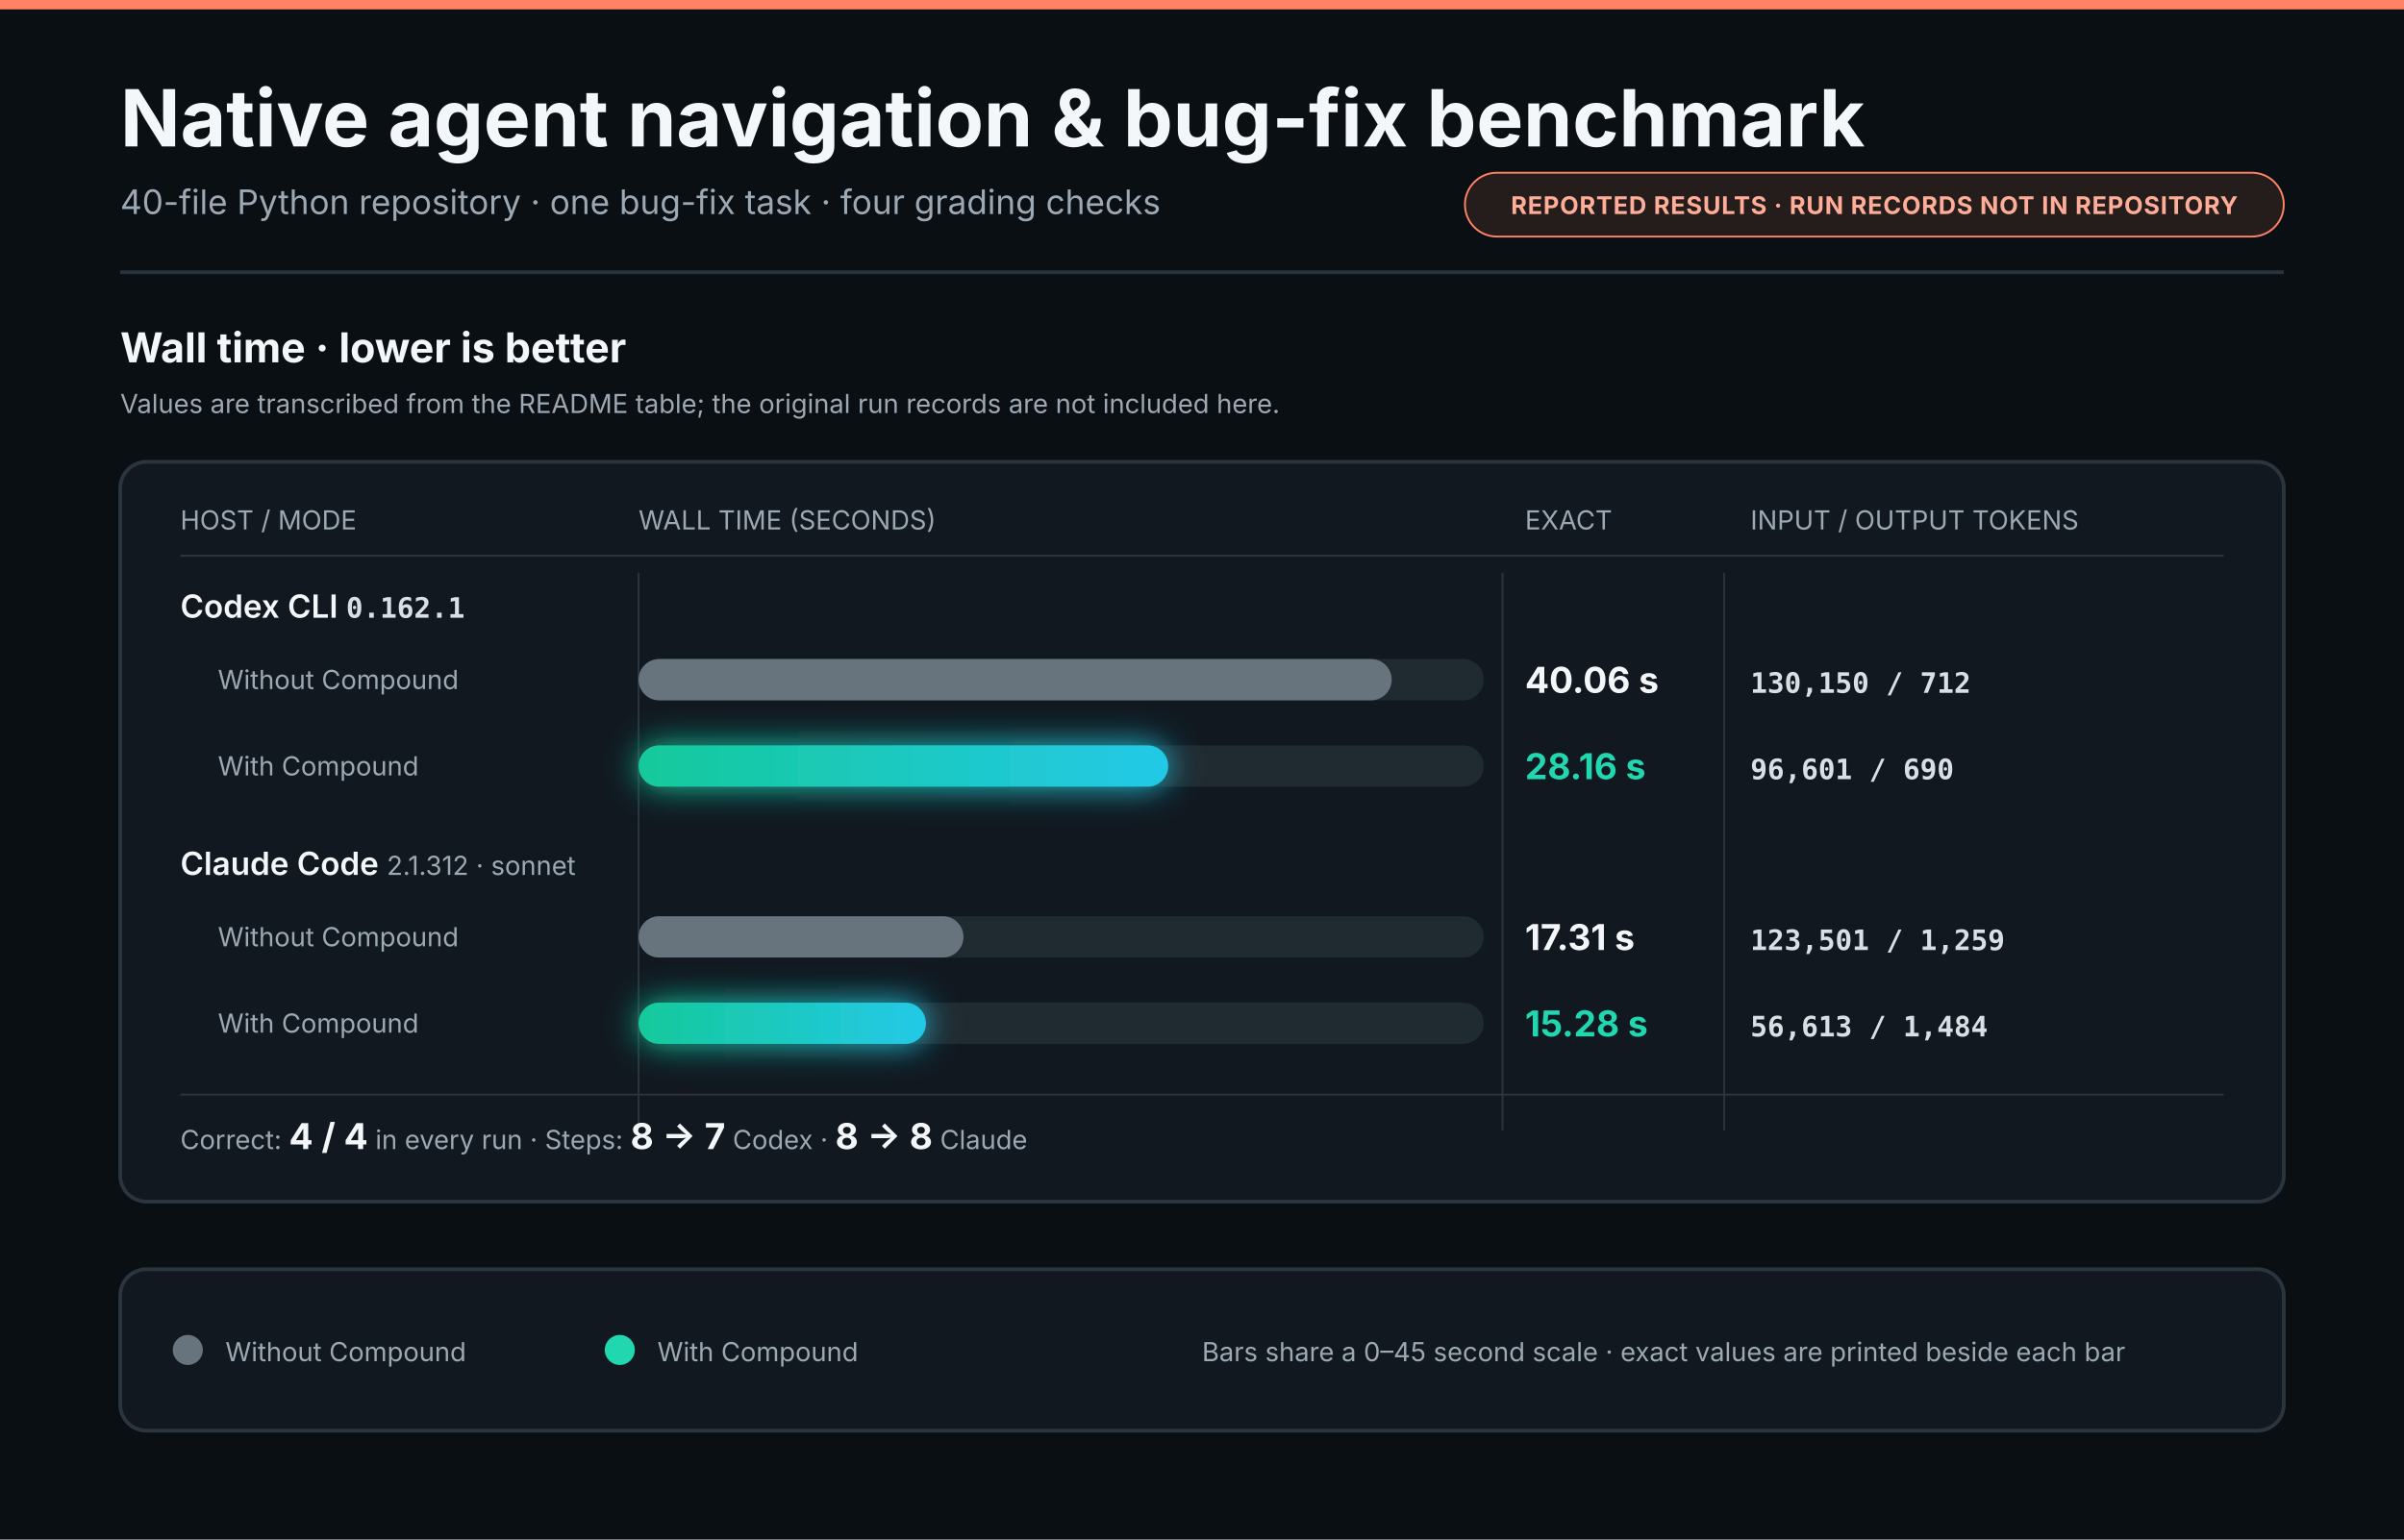
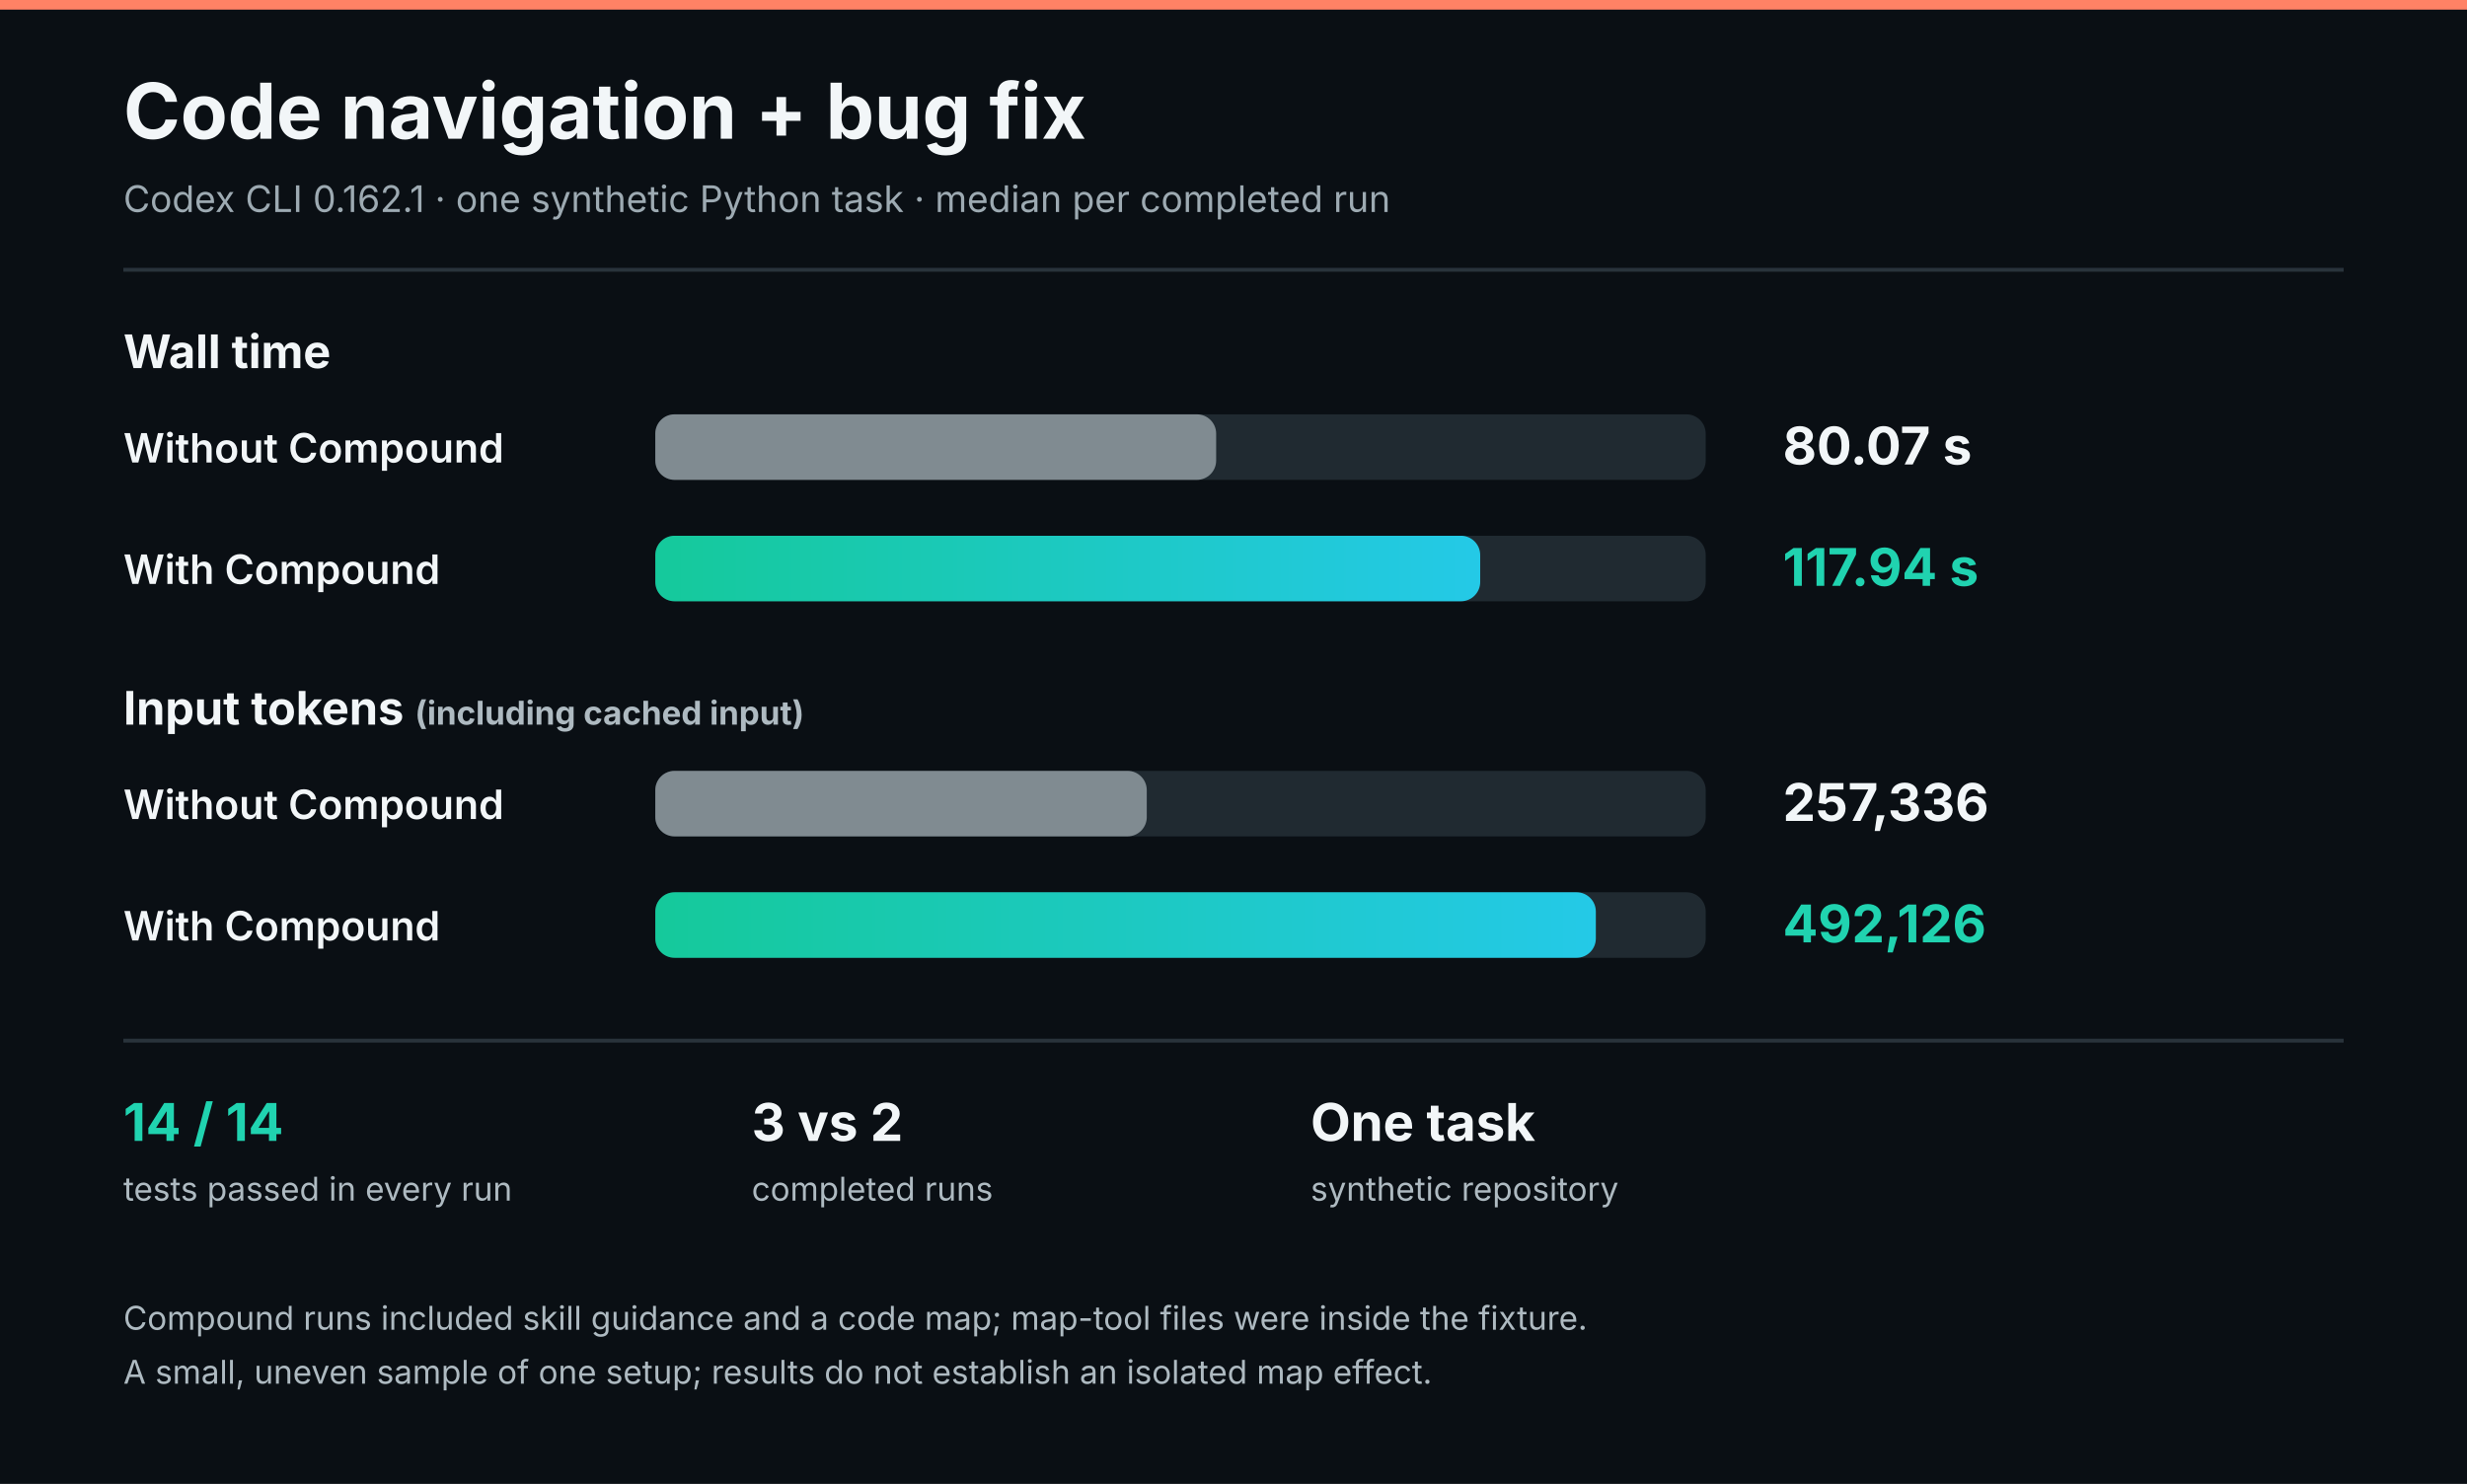
- <svg xmlns="http://www.w3.org/2000/svg" width="1280" height="820" viewBox="0 0 1280 820" role="img" aria-labelledby="title desc">
+ <svg xmlns="http://www.w3.org/2000/svg" width="1280" height="770" viewBox="0 0 1280 770" role="img" aria-labelledby="title description">
  <defs>
-     <linearGradient id="teal" x1="0" x2="1" y1="0" y2="0">
-       <stop offset="0" stop-color="#15c99b" />
+     <linearGradient id="accent" x1="0" x2="1">
+       <stop stop-color="#15c99b" />
      <stop offset="1" stop-color="#24c9e7" />
    </linearGradient>
-     <filter id="glow" x="-30%" y="-100%" width="160%" height="300%">
-       <feGaussianBlur stdDeviation="9" result="blur" />
-       <feMerge>
-         <feMergeNode in="blur" />
-         <feMergeNode in="SourceGraphic" />
-       </feMerge>
-     </filter>
    <style>
-       .title { font: 700 42px Inter, ui-sans-serif, -apple-system, BlinkMacSystemFont, "Segoe UI", sans-serif; fill: #f3f7fa; }
-       .subtitle { font: 400 18px Inter, ui-sans-serif, -apple-system, BlinkMacSystemFont, "Segoe UI", sans-serif; fill: #9ca8b2; }
-       .section { font: 700 22px Inter, ui-sans-serif, -apple-system, BlinkMacSystemFont, "Segoe UI", sans-serif; fill: #f3f7fa; }
-       .label { font: 600 17px Inter, ui-sans-serif, -apple-system, BlinkMacSystemFont, "Segoe UI", sans-serif; fill: #f3f7fa; }
-       .small { font: 400 14px Inter, ui-sans-serif, -apple-system, BlinkMacSystemFont, "Segoe UI", sans-serif; fill: #9ca8b2; }
-       .value { font: 700 19px Inter, ui-sans-serif, -apple-system, BlinkMacSystemFont, "Segoe UI", sans-serif; fill: #f3f7fa; }
-       .value-teal { font: 700 19px Inter, ui-sans-serif, -apple-system, BlinkMacSystemFont, "Segoe UI", sans-serif; fill: #21d7b0; }
-       .mono { font: 600 15px ui-monospace, SFMono-Regular, Menlo, Consolas, monospace; fill: #d8e0e5; }
+       text { font-family: -apple-system, BlinkMacSystemFont, "Segoe UI", sans-serif; fill: #f2f6f8; }
+       .title { font-size: 40px; font-weight: 700; }
+       .subtitle { font-size: 19px; fill: #9daab2; }
+       .section { font-size: 24px; font-weight: 700; }
+       .label { font-size: 21px; font-weight: 600; }
+       .value { font-size: 27px; font-weight: 700; }
+       .accent { fill: #20d3b0; }
+       .note { font-size: 17px; fill: #aebac1; }
    </style>
  </defs>
-   <rect width="1280" height="820" fill="#0a0f14" />
-   <rect x="0" y="0" width="1280" height="5" fill="#ff8265" />
-   <text x="64" y="78" class="title">Native agent navigation &amp; bug-fix benchmark</text>
-   <text x="64" y="114" class="subtitle">40-file Python repository · one bug-fix task · four grading checks</text>
-   <rect x="780" y="92" width="436" height="34" rx="17" fill="#241d1b" stroke="#ff8265" stroke-width="1" />
-   <text x="998" y="114" text-anchor="middle" style="font:700 13px Inter, ui-sans-serif, -apple-system, BlinkMacSystemFont, &quot;Segoe UI&quot;, sans-serif; fill:#ffad99; letter-spacing:.4px">REPORTED RESULTS · RUN RECORDS NOT IN REPOSITORY</text>
-   <line x1="64" y1="145" x2="1216" y2="145" stroke="#29333b" stroke-width="2" />
-   <text x="64" y="193" class="section">Wall time · lower is better</text>
-   <text x="64" y="220" class="small">Values are transcribed from the README table; the original run records are not included here.</text>
-   <rect x="64" y="246" width="1152" height="394" rx="14" fill="#111820" stroke="#2a353d" stroke-width="2" />
-   <text x="96" y="282" class="small">HOST / MODE</text>
-   <text x="340" y="282" class="small">WALL TIME (SECONDS)</text>
-   <text x="812" y="282" class="small">EXACT</text>
-   <text x="932" y="282" class="small">INPUT / OUTPUT TOKENS</text>
-   <line x1="96" y1="296" x2="1184" y2="296" stroke="#2a353d" stroke-width="1" />
-   <line x1="340" y1="305" x2="340" y2="602" stroke="#29343c" stroke-width="1" />
-   <line x1="800" y1="305" x2="800" y2="602" stroke="#29343c" stroke-width="1" />
-   <line x1="918" y1="305" x2="918" y2="602" stroke="#29343c" stroke-width="1" />
-   <text x="96" y="329" class="label">Codex CLI <tspan class="mono">0.162.1</tspan>
+   <rect width="1280" height="770" fill="#0a0f14" />
+   <rect width="1280" height="5" fill="#ff8265" />
+   <text x="64" y="72" class="title">Code navigation + bug fix</text>
+   <text x="64" y="110" class="subtitle">Codex CLI 0.162.1 · one synthetic Python task · median per completed run</text>
+   <line x1="64" y1="140" x2="1216" y2="140" stroke="#29333b" stroke-width="2" />
+   <text x="64" y="191" class="section">Wall time</text>
+   <text x="64" y="240" class="label">Without Compound</text>
+   <rect x="340" y="215" width="545" height="34" rx="10" fill="#202a31" />
+   <rect x="340" y="215" width="291" height="34" rx="10" fill="#808b91" />
+   <text x="925" y="241" class="value">80.07 s</text>
+   <text x="64" y="303" class="label">With Compound</text>
+   <rect x="340" y="278" width="545" height="34" rx="10" fill="#202a31" />
+   <rect x="340" y="278" width="428" height="34" rx="10" fill="url(#accent)" />
+   <text x="925" y="304" class="value accent">117.94 s</text>
+   <text x="64" y="376" class="section">Input tokens <tspan class="note">(including cached input)</tspan>
  </text>
-   <text x="116" y="367" class="small">Without Compound</text>
-   <text x="116" y="413" class="small">With Compound</text>
-   <rect x="340" y="351" width="450" height="22" rx="11" fill="#202a31" />
-   <rect x="340" y="351" width="401" height="22" rx="11" fill="#68747d" />
-   <rect x="340" y="397" width="450" height="22" rx="11" fill="#202a31" />
-   <rect x="340" y="397" width="282" height="22" rx="11" fill="url(#teal)" filter="url(#glow)" />
-   <text x="812" y="369" class="value">40.06 s</text>
-   <text x="812" y="415" class="value-teal">28.16 s</text>
-   <text x="932" y="369" class="mono">130,150 / 712</text>
-   <text x="932" y="415" class="mono">96,601 / 690</text>
-   <text x="96" y="466" class="label">Claude Code <tspan class="small">2.1.312 · sonnet</tspan>
-   </text>
-   <text x="116" y="504" class="small">Without Compound</text>
-   <text x="116" y="550" class="small">With Compound</text>
-   <rect x="340" y="488" width="450" height="22" rx="11" fill="#202a31" />
-   <rect x="340" y="488" width="173" height="22" rx="11" fill="#68747d" />
-   <rect x="340" y="534" width="450" height="22" rx="11" fill="#202a31" />
-   <rect x="340" y="534" width="153" height="22" rx="11" fill="url(#teal)" filter="url(#glow)" />
-   <text x="812" y="506" class="value">17.31 s</text>
-   <text x="812" y="552" class="value-teal">15.28 s</text>
-   <text x="932" y="506" class="mono">123,501 / 1,259</text>
-   <text x="932" y="552" class="mono">56,613 / 1,484</text>
-   <line x1="96" y1="583" x2="1184" y2="583" stroke="#2a353d" stroke-width="1" />
-   <text x="96" y="612" class="small">Correct: <tspan class="value">4 / 4</tspan> in every run · Steps: <tspan class="value">8 → 7</tspan> Codex · <tspan class="value">8 → 8</tspan> Claude</text>
-   <rect x="64" y="676" width="1152" height="86" rx="14" fill="#111820" stroke="#2a353d" stroke-width="2" />
-   <circle cx="100" cy="719" r="8" fill="#68747d" />
-   <text x="120" y="725" class="small">Without Compound</text>
-   <circle cx="330" cy="719" r="8" fill="#21d7b0" />
-   <text x="350" y="725" class="small">With Compound</text>
-   <text x="640" y="725" class="small">Bars share a 0–45 second scale · exact values are printed beside each bar</text>
+   <text x="64" y="425" class="label">Without Compound</text>
+   <rect x="340" y="400" width="545" height="34" rx="10" fill="#202a31" />
+   <rect x="340" y="400" width="255" height="34" rx="10" fill="#808b91" />
+   <text x="925" y="426" class="value">257,336</text>
+   <text x="64" y="488" class="label">With Compound</text>
+   <rect x="340" y="463" width="545" height="34" rx="10" fill="#202a31" />
+   <rect x="340" y="463" width="488" height="34" rx="10" fill="url(#accent)" />
+   <text x="925" y="489" class="value accent">492,126</text>
+   <line x1="64" y1="540" x2="1216" y2="540" stroke="#29333b" stroke-width="2" />
+   <text x="64" y="592" class="value accent">14 / 14</text>
+   <text x="64" y="623" class="note">tests passed in every run</text>
+   <text x="390" y="592" class="value">3 vs 2</text>
+   <text x="390" y="623" class="note">completed runs</text>
+   <text x="680" y="592" class="value">One task</text>
+   <text x="680" y="623" class="note">synthetic repository</text>
+   <text x="64" y="690" class="note">Compound runs included skill guidance and a code map; map-tool files were inside the fixture.</text>
+   <text x="64" y="718" class="note">A small, uneven sample of one setup; results do not establish an isolated map effect.</text>
</svg>
